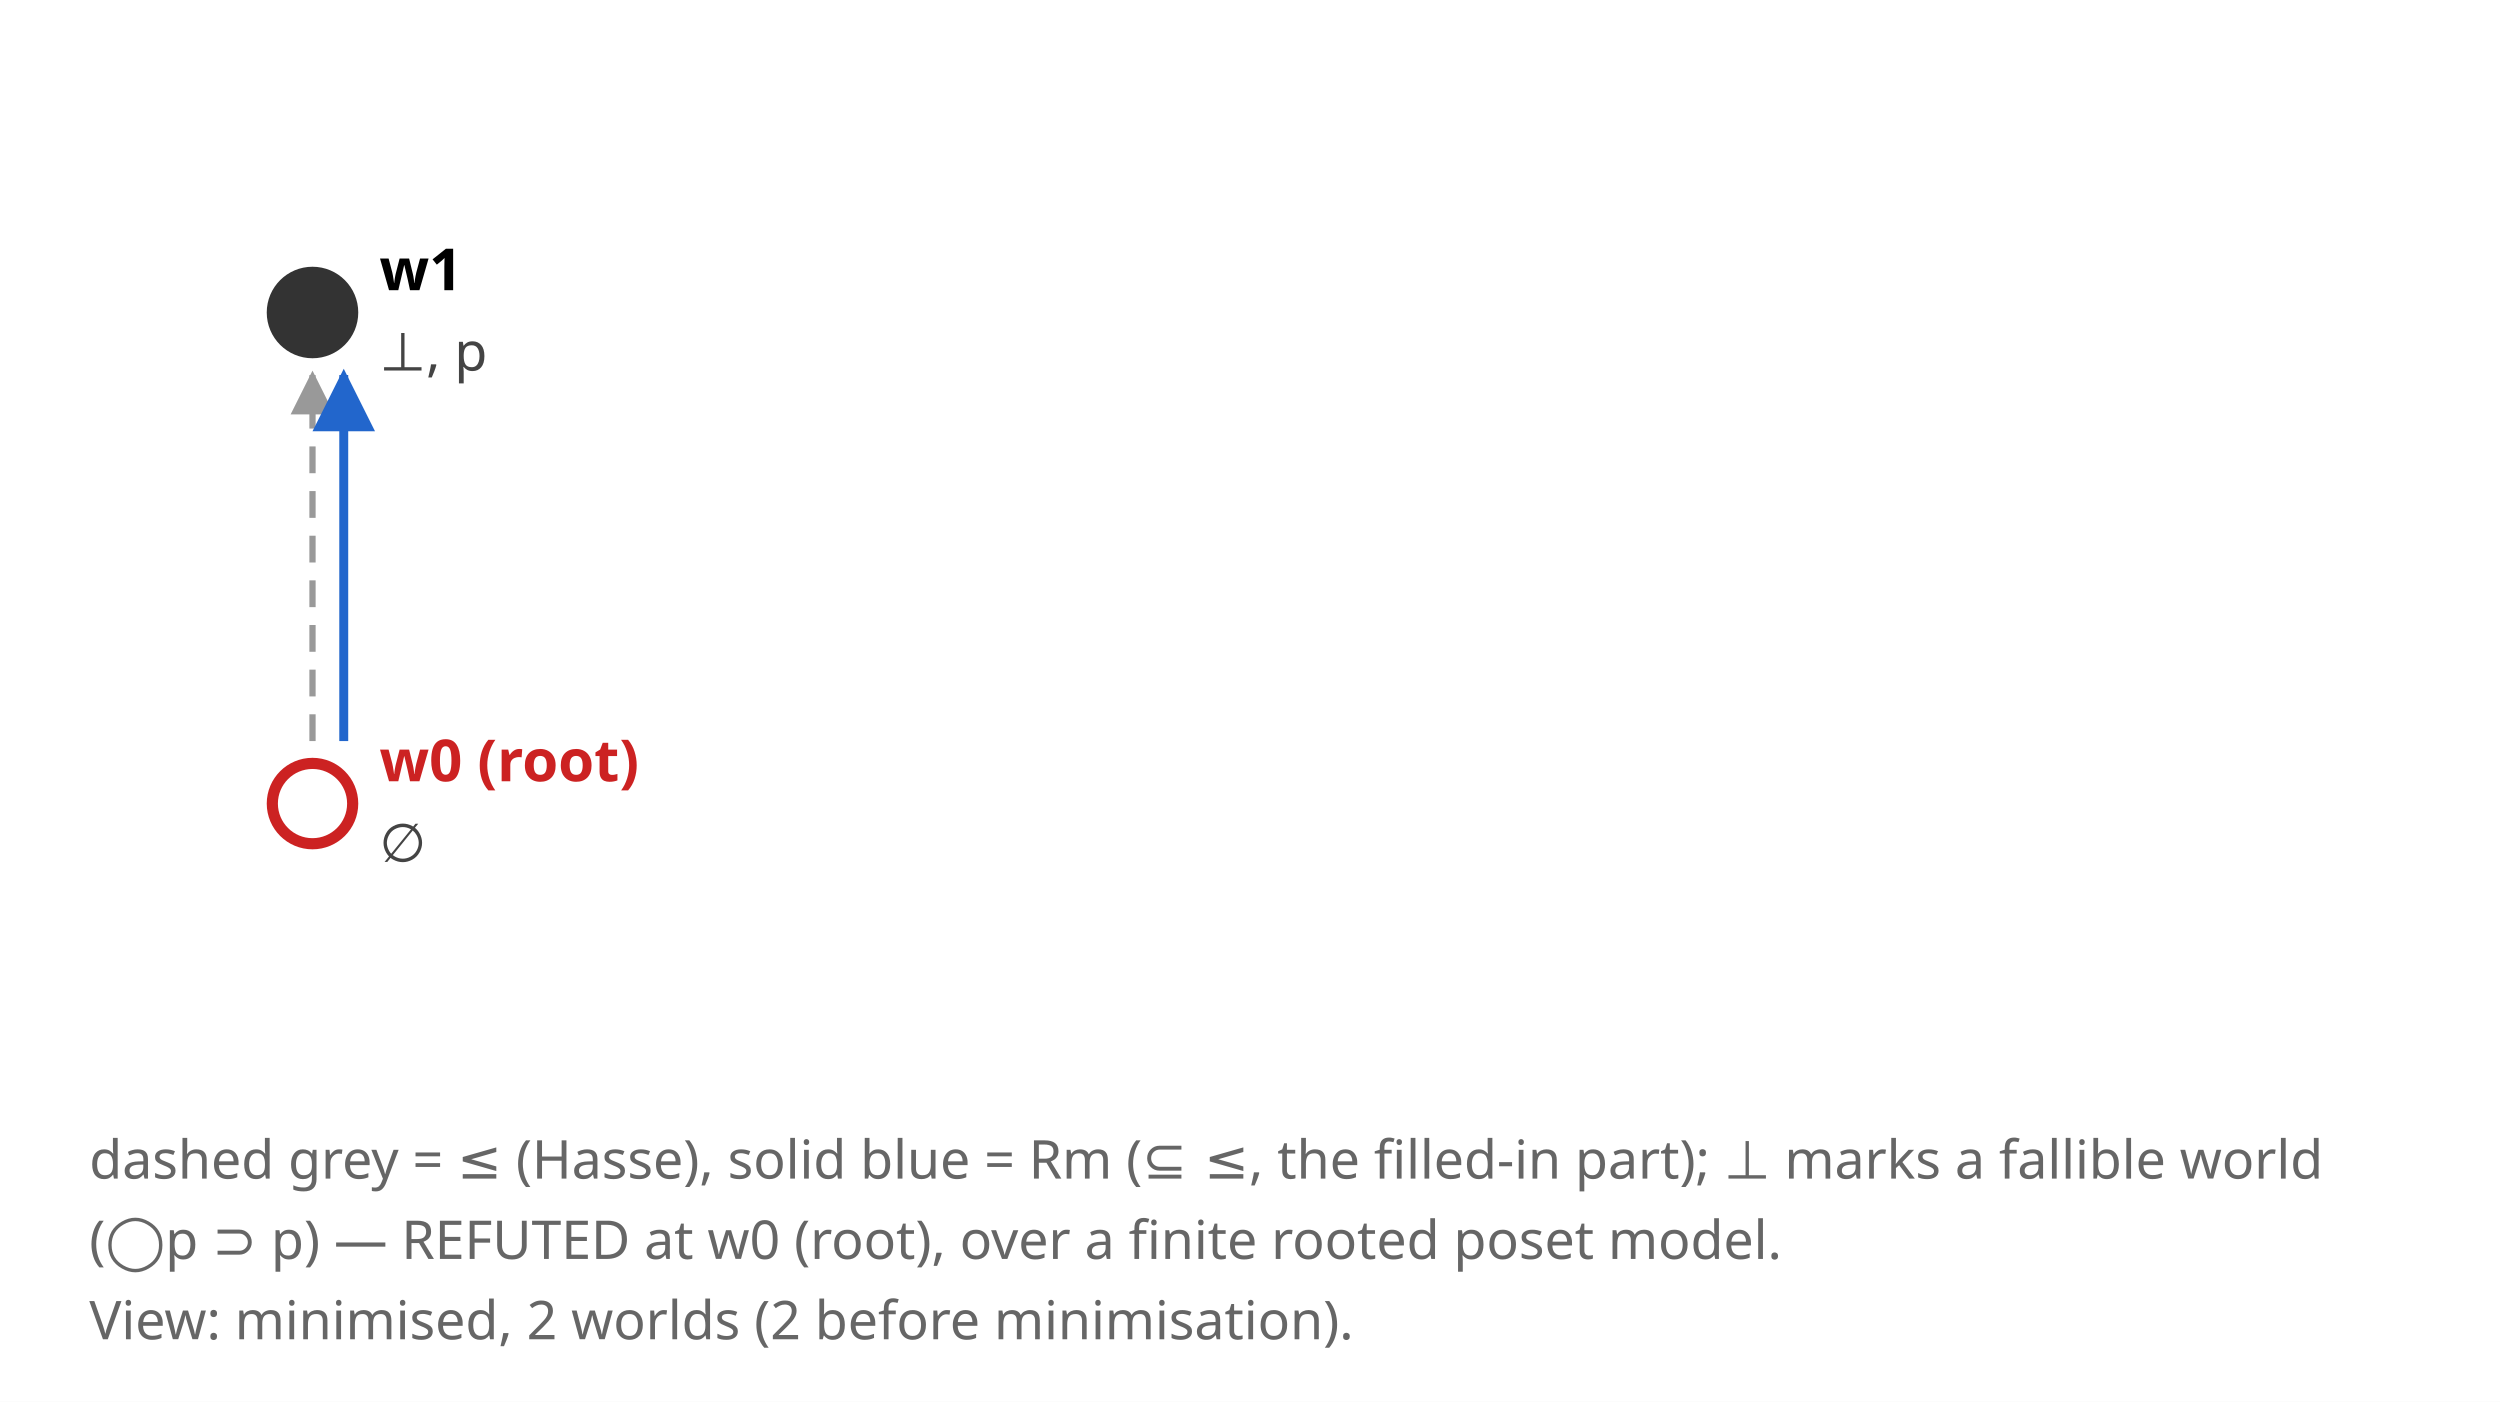
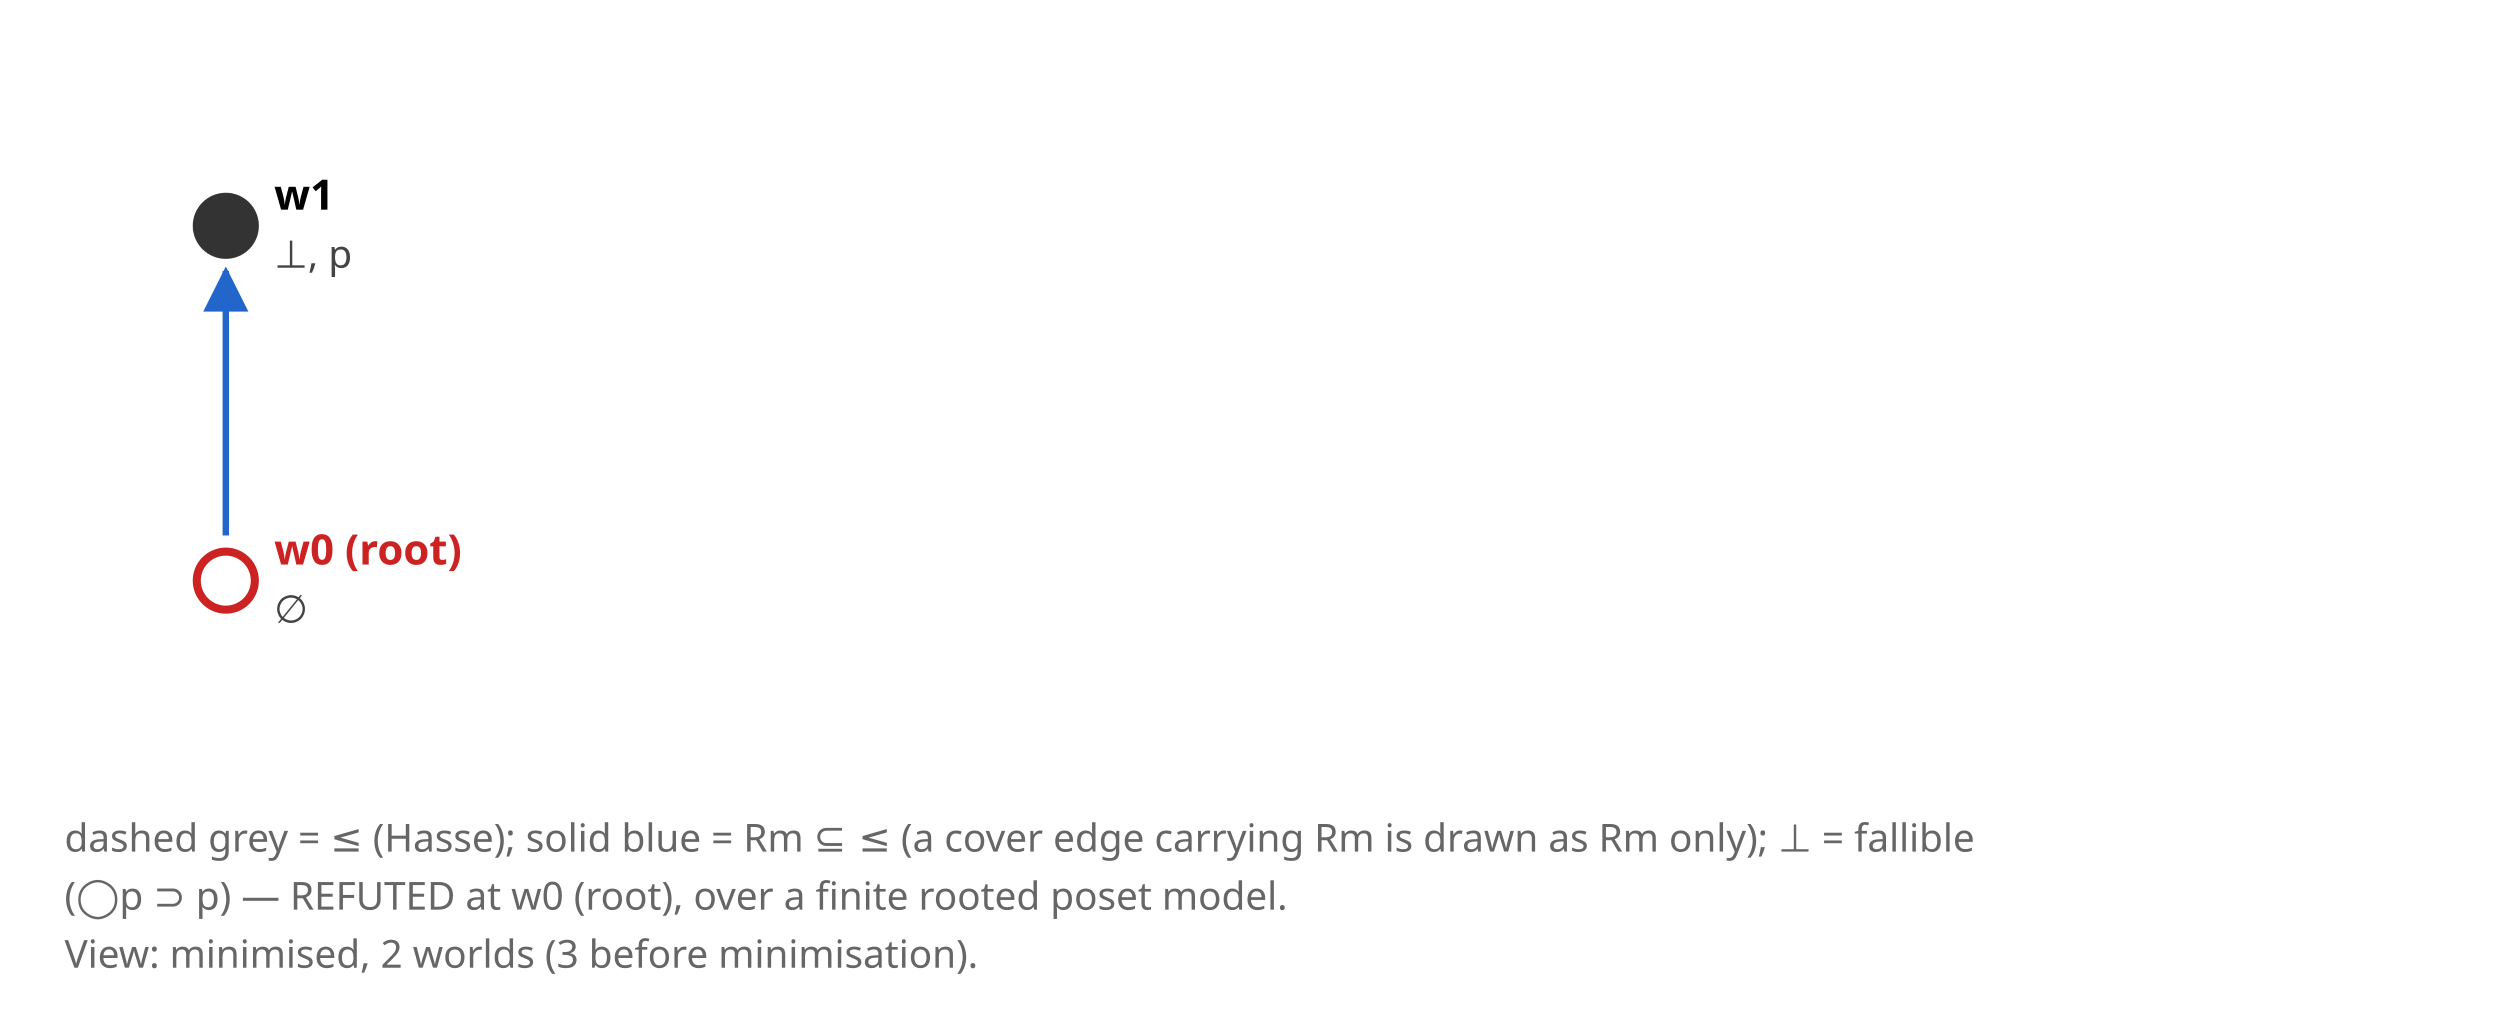
- <svg xmlns="http://www.w3.org/2000/svg" width="560" height="314" viewBox="0 0 560 314">
+ <svg xmlns="http://www.w3.org/2000/svg" width="775" height="314" viewBox="0 0 775 314">
  <rect width="100%" height="100%" fill="white" />
  <defs>
    <marker id="aLe" viewBox="0 0 10 10" refX="9" refY="5" markerWidth="7" markerHeight="7" orient="auto-start-reverse">
      <path d="M 0 0 L 10 5 L 0 10 z" fill="#999" />
    </marker>
    <marker id="aRm" viewBox="0 0 10 10" refX="9" refY="5" markerWidth="7" markerHeight="7" orient="auto-start-reverse">
      <path d="M 0 0 L 10 5 L 0 10 z" fill="#2266cc" />
    </marker>
  </defs>
-   <line x1="70" y1="166" x2="70" y2="84" stroke="#999" stroke-width="1.4" stroke-dasharray="6,4" marker-end="url(#aLe)" />
-   <line x1="77" y1="166" x2="77" y2="84" stroke="#2266cc" stroke-width="2" marker-end="url(#aRm)" />
+   <line x1="70" y1="166" x2="70" y2="84" stroke="#2266cc" stroke-width="2" marker-end="url(#aRm)" />
  <g>
    <circle cx="70" cy="180" r="9" fill="white" stroke="#cc2222" stroke-width="2.5" />
    <text x="85" y="175" font-family="sans-serif" font-size="13" font-weight="bold" fill="#cc2222">w0 (root)</text>
    <text x="85" y="193" font-family="sans-serif" font-size="12" fill="#444">∅</text>
  </g>
  <g>
    <circle cx="70" cy="70" r="9" fill="#333" stroke="#333" stroke-width="2.5" />
    <text x="85" y="65" font-family="sans-serif" font-size="13" font-weight="bold">w1</text>
    <text x="85" y="83" font-family="sans-serif" font-size="12" fill="#444">⊥, p</text>
  </g>
-   <text x="20" y="264" font-family="sans-serif" font-size="12" fill="#666">dashed grey = ≤ (Hasse), solid blue = Rm (⊆ ≤, the filled-in part); ⊥ marks a fallible world</text>
+   <text x="20" y="264" font-family="sans-serif" font-size="12" fill="#666">dashed grey = ≤ (Hasse); solid blue = Rm ⊆ ≤ (a cover edge carrying Rm is drawn as Rm only); ⊥ = fallible</text>
  <text x="20" y="282" font-family="sans-serif" font-size="12" fill="#666">(◯p ⊃ p)  —  REFUTED at w0 (root), over a finite rooted poset model.</text>
-   <text x="20" y="300" font-family="sans-serif" font-size="12" fill="#666">View: minimised, 2 worlds (2 before minimisation).</text>
+   <text x="20" y="300" font-family="sans-serif" font-size="12" fill="#666">View: minimised, 2 worlds (3 before minimisation).</text>
</svg>
